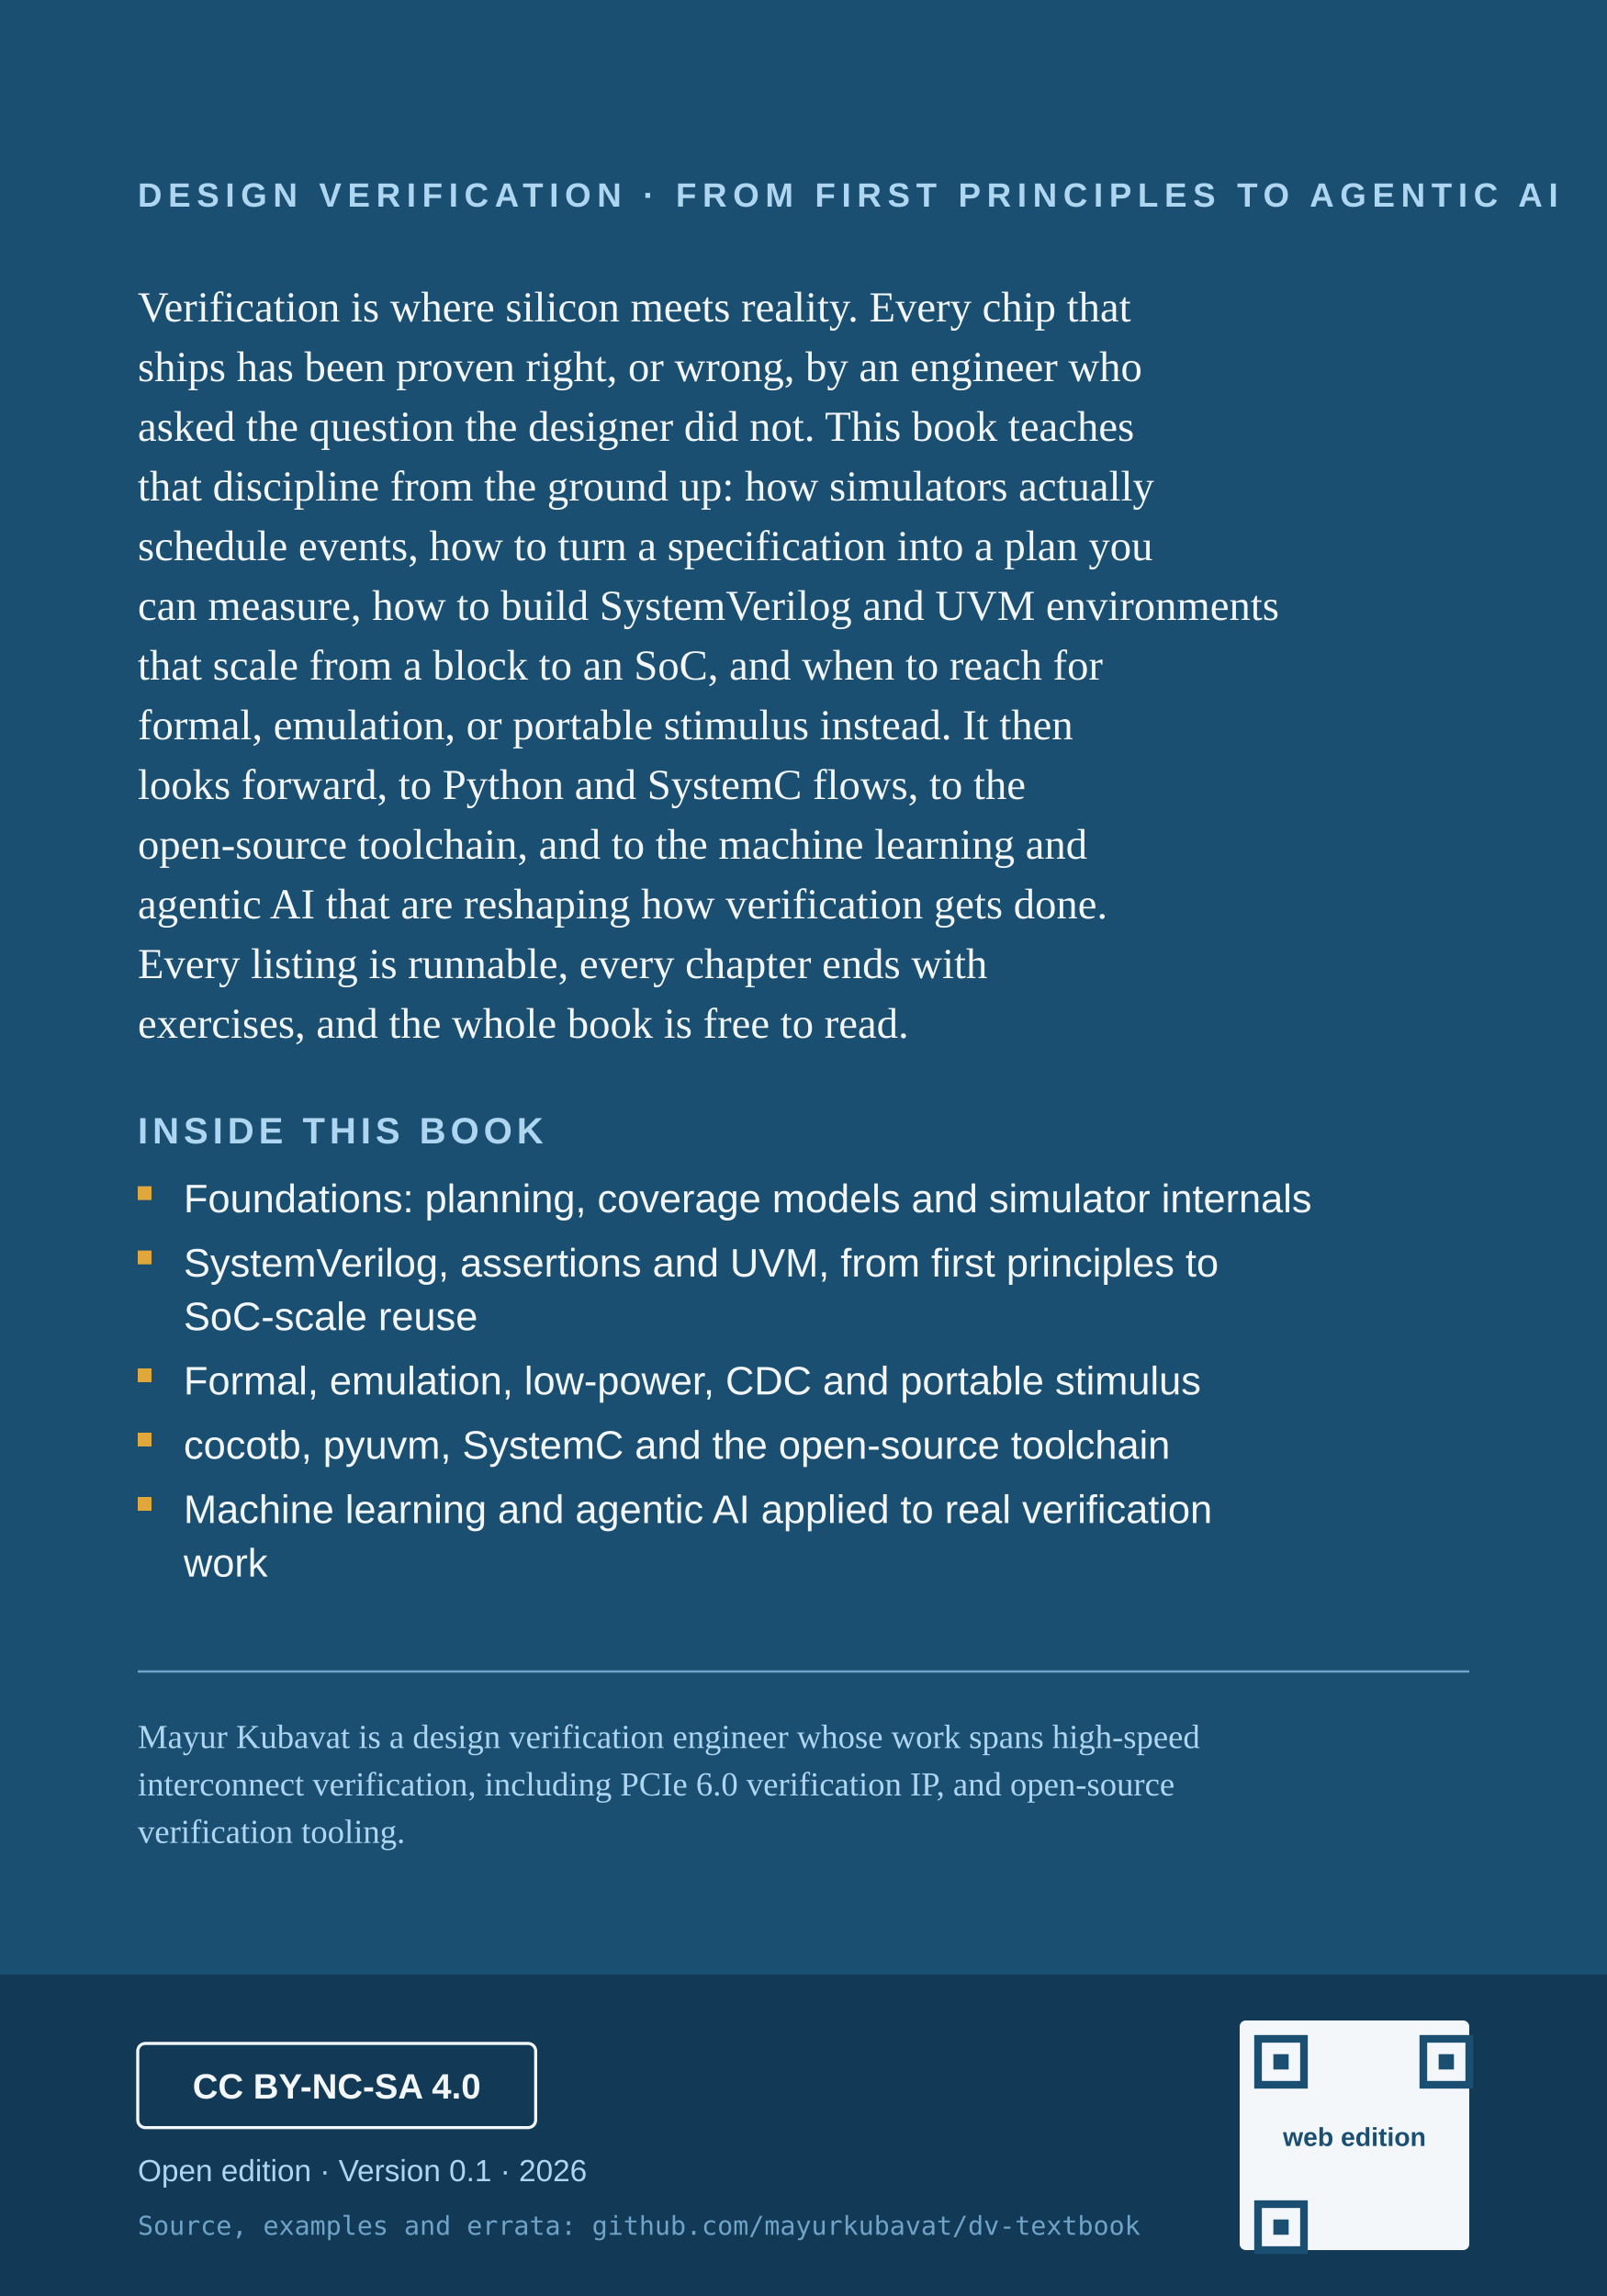
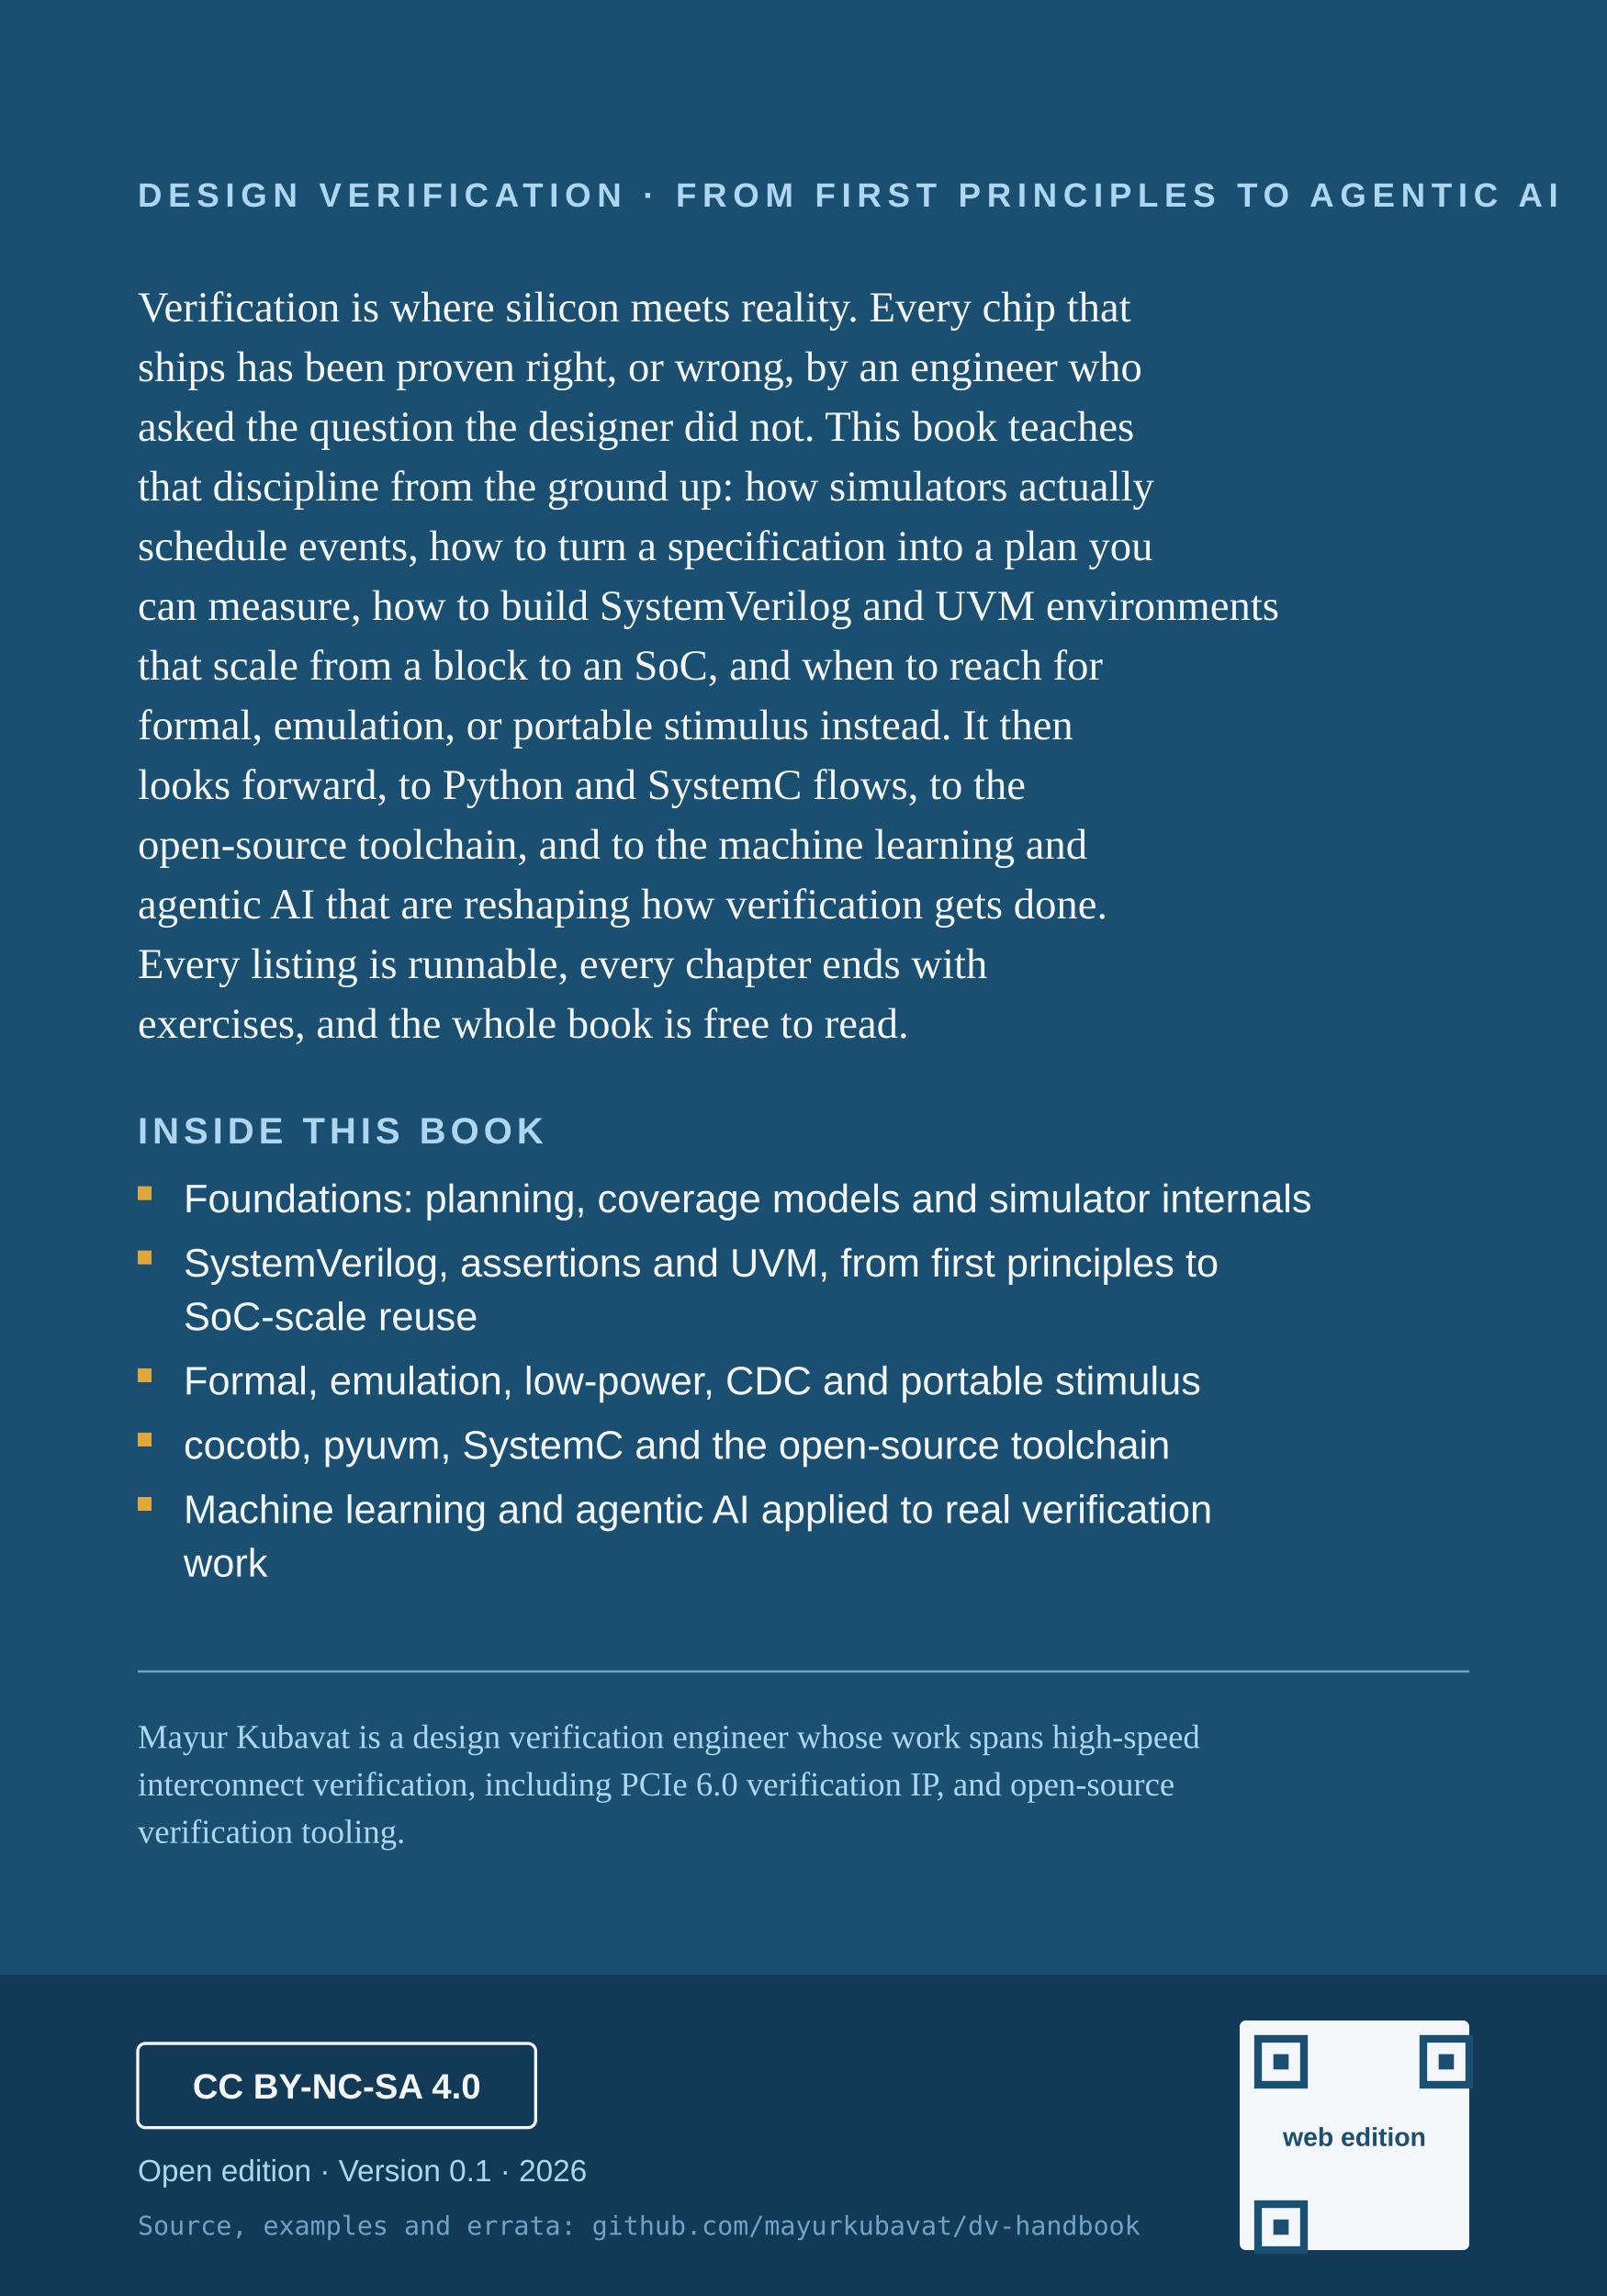
<svg xmlns="http://www.w3.org/2000/svg" viewBox="0 0 2100 3000" width="7in" height="10in" role="img" aria-label="Back cover">
  <rect width="2100" height="3000" fill="#1B4F72" />
  <rect y="2580" width="2100" height="420" fill="#123A56" />
  <text x="180" y="270" font-family="'Source Sans 3', 'Helvetica Neue', Arial, sans-serif" font-size="44" font-weight="600" letter-spacing="8" fill="#AED6F1">DESIGN VERIFICATION  ·  FROM FIRST PRINCIPLES TO AGENTIC AI</text>
  <text x="180" y="420" font-family="'Source Serif 4', Georgia, 'Times New Roman', serif" font-size="56" fill="#F3F7FA">Verification is where silicon meets reality. Every chip that</text>
  <text x="180" y="498" font-family="'Source Serif 4', Georgia, 'Times New Roman', serif" font-size="56" fill="#F3F7FA">ships has been proven right, or wrong, by an engineer who</text>
  <text x="180" y="576" font-family="'Source Serif 4', Georgia, 'Times New Roman', serif" font-size="56" fill="#F3F7FA">asked the question the designer did not. This book teaches</text>
  <text x="180" y="654" font-family="'Source Serif 4', Georgia, 'Times New Roman', serif" font-size="56" fill="#F3F7FA">that discipline from the ground up: how simulators actually</text>
  <text x="180" y="732" font-family="'Source Serif 4', Georgia, 'Times New Roman', serif" font-size="56" fill="#F3F7FA">schedule events, how to turn a specification into a plan you</text>
  <text x="180" y="810" font-family="'Source Serif 4', Georgia, 'Times New Roman', serif" font-size="56" fill="#F3F7FA">can measure, how to build SystemVerilog and UVM environments</text>
  <text x="180" y="888" font-family="'Source Serif 4', Georgia, 'Times New Roman', serif" font-size="56" fill="#F3F7FA">that scale from a block to an SoC, and when to reach for</text>
  <text x="180" y="966" font-family="'Source Serif 4', Georgia, 'Times New Roman', serif" font-size="56" fill="#F3F7FA">formal, emulation, or portable stimulus instead. It then</text>
  <text x="180" y="1044" font-family="'Source Serif 4', Georgia, 'Times New Roman', serif" font-size="56" fill="#F3F7FA">looks forward, to Python and SystemC flows, to the</text>
  <text x="180" y="1122" font-family="'Source Serif 4', Georgia, 'Times New Roman', serif" font-size="56" fill="#F3F7FA">open-source toolchain, and to the machine learning and</text>
  <text x="180" y="1200" font-family="'Source Serif 4', Georgia, 'Times New Roman', serif" font-size="56" fill="#F3F7FA">agentic AI that are reshaping how verification gets done.</text>
  <text x="180" y="1278" font-family="'Source Serif 4', Georgia, 'Times New Roman', serif" font-size="56" fill="#F3F7FA">Every listing is runnable, every chapter ends with</text>
  <text x="180" y="1356" font-family="'Source Serif 4', Georgia, 'Times New Roman', serif" font-size="56" fill="#F3F7FA">exercises, and the whole book is free to read.</text>
  <text x="180" y="1494" font-family="'Source Sans 3', 'Helvetica Neue', Arial, sans-serif" font-size="48" font-weight="700" letter-spacing="6" fill="#AED6F1">INSIDE THIS BOOK</text>
  <rect x="180" y="1550" width="18" height="18" fill="#E0A83A" />
  <text x="240" y="1584" font-family="'Source Sans 3', 'Helvetica Neue', Arial, sans-serif" font-size="52" fill="#F3F7FA">Foundations: planning, coverage models and simulator internals</text>
  <rect x="180" y="1634" width="18" height="18" fill="#E0A83A" />
  <text x="240" y="1668" font-family="'Source Sans 3', 'Helvetica Neue', Arial, sans-serif" font-size="52" fill="#F3F7FA">SystemVerilog, assertions and UVM, from first principles to</text>
  <text x="240" y="1738" font-family="'Source Sans 3', 'Helvetica Neue', Arial, sans-serif" font-size="52" fill="#F3F7FA">SoC-scale reuse</text>
  <rect x="180" y="1788" width="18" height="18" fill="#E0A83A" />
  <text x="240" y="1822" font-family="'Source Sans 3', 'Helvetica Neue', Arial, sans-serif" font-size="52" fill="#F3F7FA">Formal, emulation, low-power, CDC and portable stimulus</text>
  <rect x="180" y="1872" width="18" height="18" fill="#E0A83A" />
  <text x="240" y="1906" font-family="'Source Sans 3', 'Helvetica Neue', Arial, sans-serif" font-size="52" fill="#F3F7FA">cocotb, pyuvm, SystemC and the open-source toolchain</text>
  <rect x="180" y="1956" width="18" height="18" fill="#E0A83A" />
  <text x="240" y="1990" font-family="'Source Sans 3', 'Helvetica Neue', Arial, sans-serif" font-size="52" fill="#F3F7FA">Machine learning and agentic AI applied to real verification</text>
  <text x="240" y="2060" font-family="'Source Sans 3', 'Helvetica Neue', Arial, sans-serif" font-size="52" fill="#F3F7FA">work</text>
  <line x1="180" y1="2184" x2="1920" y2="2184" stroke="#6FA3C7" stroke-width="3" />
  <text x="180" y="2284" font-family="'Source Serif 4', Georgia, 'Times New Roman', serif" font-size="44" fill="#AED6F1">Mayur Kubavat is a design verification engineer whose work spans high-speed</text>
  <text x="180" y="2346" font-family="'Source Serif 4', Georgia, 'Times New Roman', serif" font-size="44" fill="#AED6F1">interconnect verification, including PCIe 6.0 verification IP, and open-source</text>
  <text x="180" y="2408" font-family="'Source Serif 4', Georgia, 'Times New Roman', serif" font-size="44" fill="#AED6F1">verification tooling.</text>
  <rect x="180" y="2670" width="520" height="110" rx="10" fill="none" stroke="#F3F7FA" stroke-width="4" />
  <text x="440" y="2742" font-family="'Source Sans 3', 'Helvetica Neue', Arial, sans-serif" font-size="46" font-weight="700" text-anchor="middle" fill="#F3F7FA">CC BY-NC-SA 4.0</text>
  <text x="180" y="2850" font-family="'Source Sans 3', 'Helvetica Neue', Arial, sans-serif" font-size="40" fill="#AED6F1">Open edition  ·  Version 0.1  ·  2026</text>
-   <text x="180" y="2920" font-family="'JetBrains Mono', Menlo, Consolas, monospace" font-size="34" fill="#6FA3C7">Source, examples and errata: github.com/mayurkubavat/dv-textbook</text>
+   <text x="180" y="2920" font-family="'JetBrains Mono', Menlo, Consolas, monospace" font-size="34" fill="#6FA3C7">Source, examples and errata: github.com/mayurkubavat/dv-handbook</text>
  <rect x="1620" y="2640" width="300" height="300" rx="8" fill="#F3F7FA" />
  <rect x="1644" y="2664" width="60" height="60" fill="none" stroke="#1B4F72" stroke-width="10" />
  <rect x="1664" y="2684" width="20" height="20" fill="#1B4F72" />
  <rect x="1860" y="2664" width="60" height="60" fill="none" stroke="#1B4F72" stroke-width="10" />
  <rect x="1880" y="2684" width="20" height="20" fill="#1B4F72" />
  <rect x="1644" y="2880" width="60" height="60" fill="none" stroke="#1B4F72" stroke-width="10" />
  <rect x="1664" y="2900" width="20" height="20" fill="#1B4F72" />
  <text x="1770.0" y="2804.0" font-family="'Source Sans 3', 'Helvetica Neue', Arial, sans-serif" font-size="34" font-weight="600" text-anchor="middle" fill="#1B4F72">web edition</text>
</svg>
